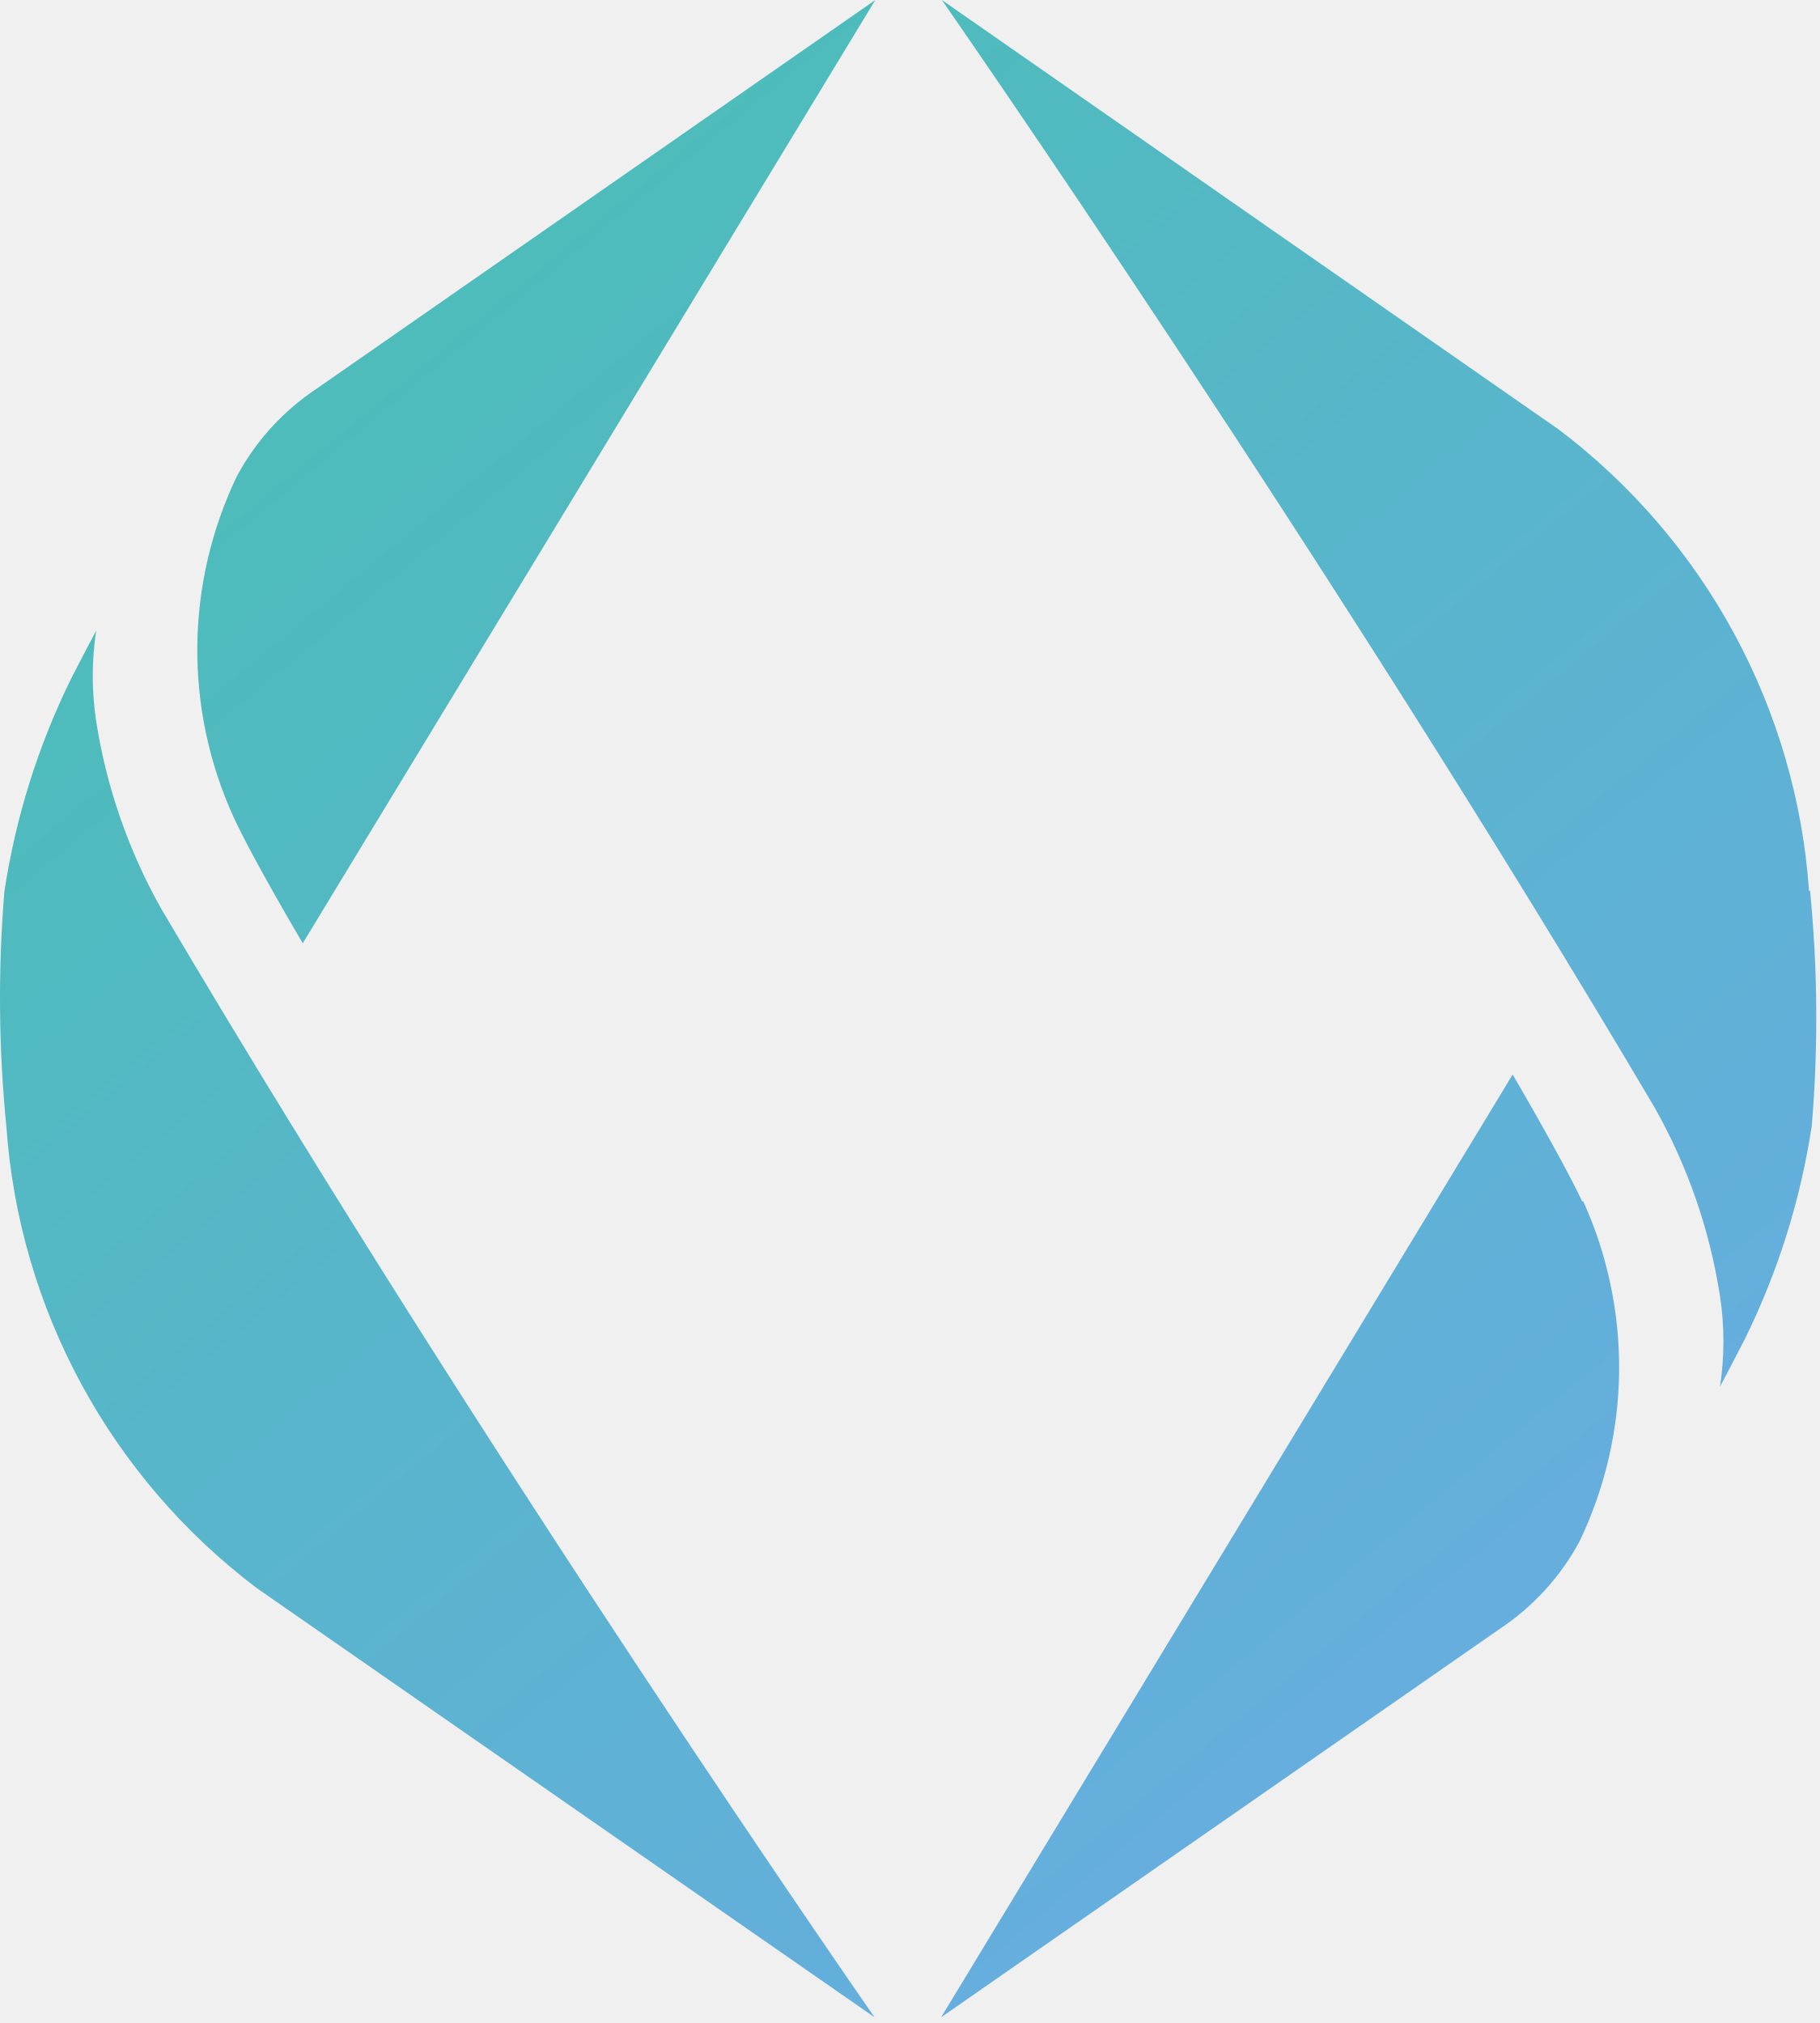
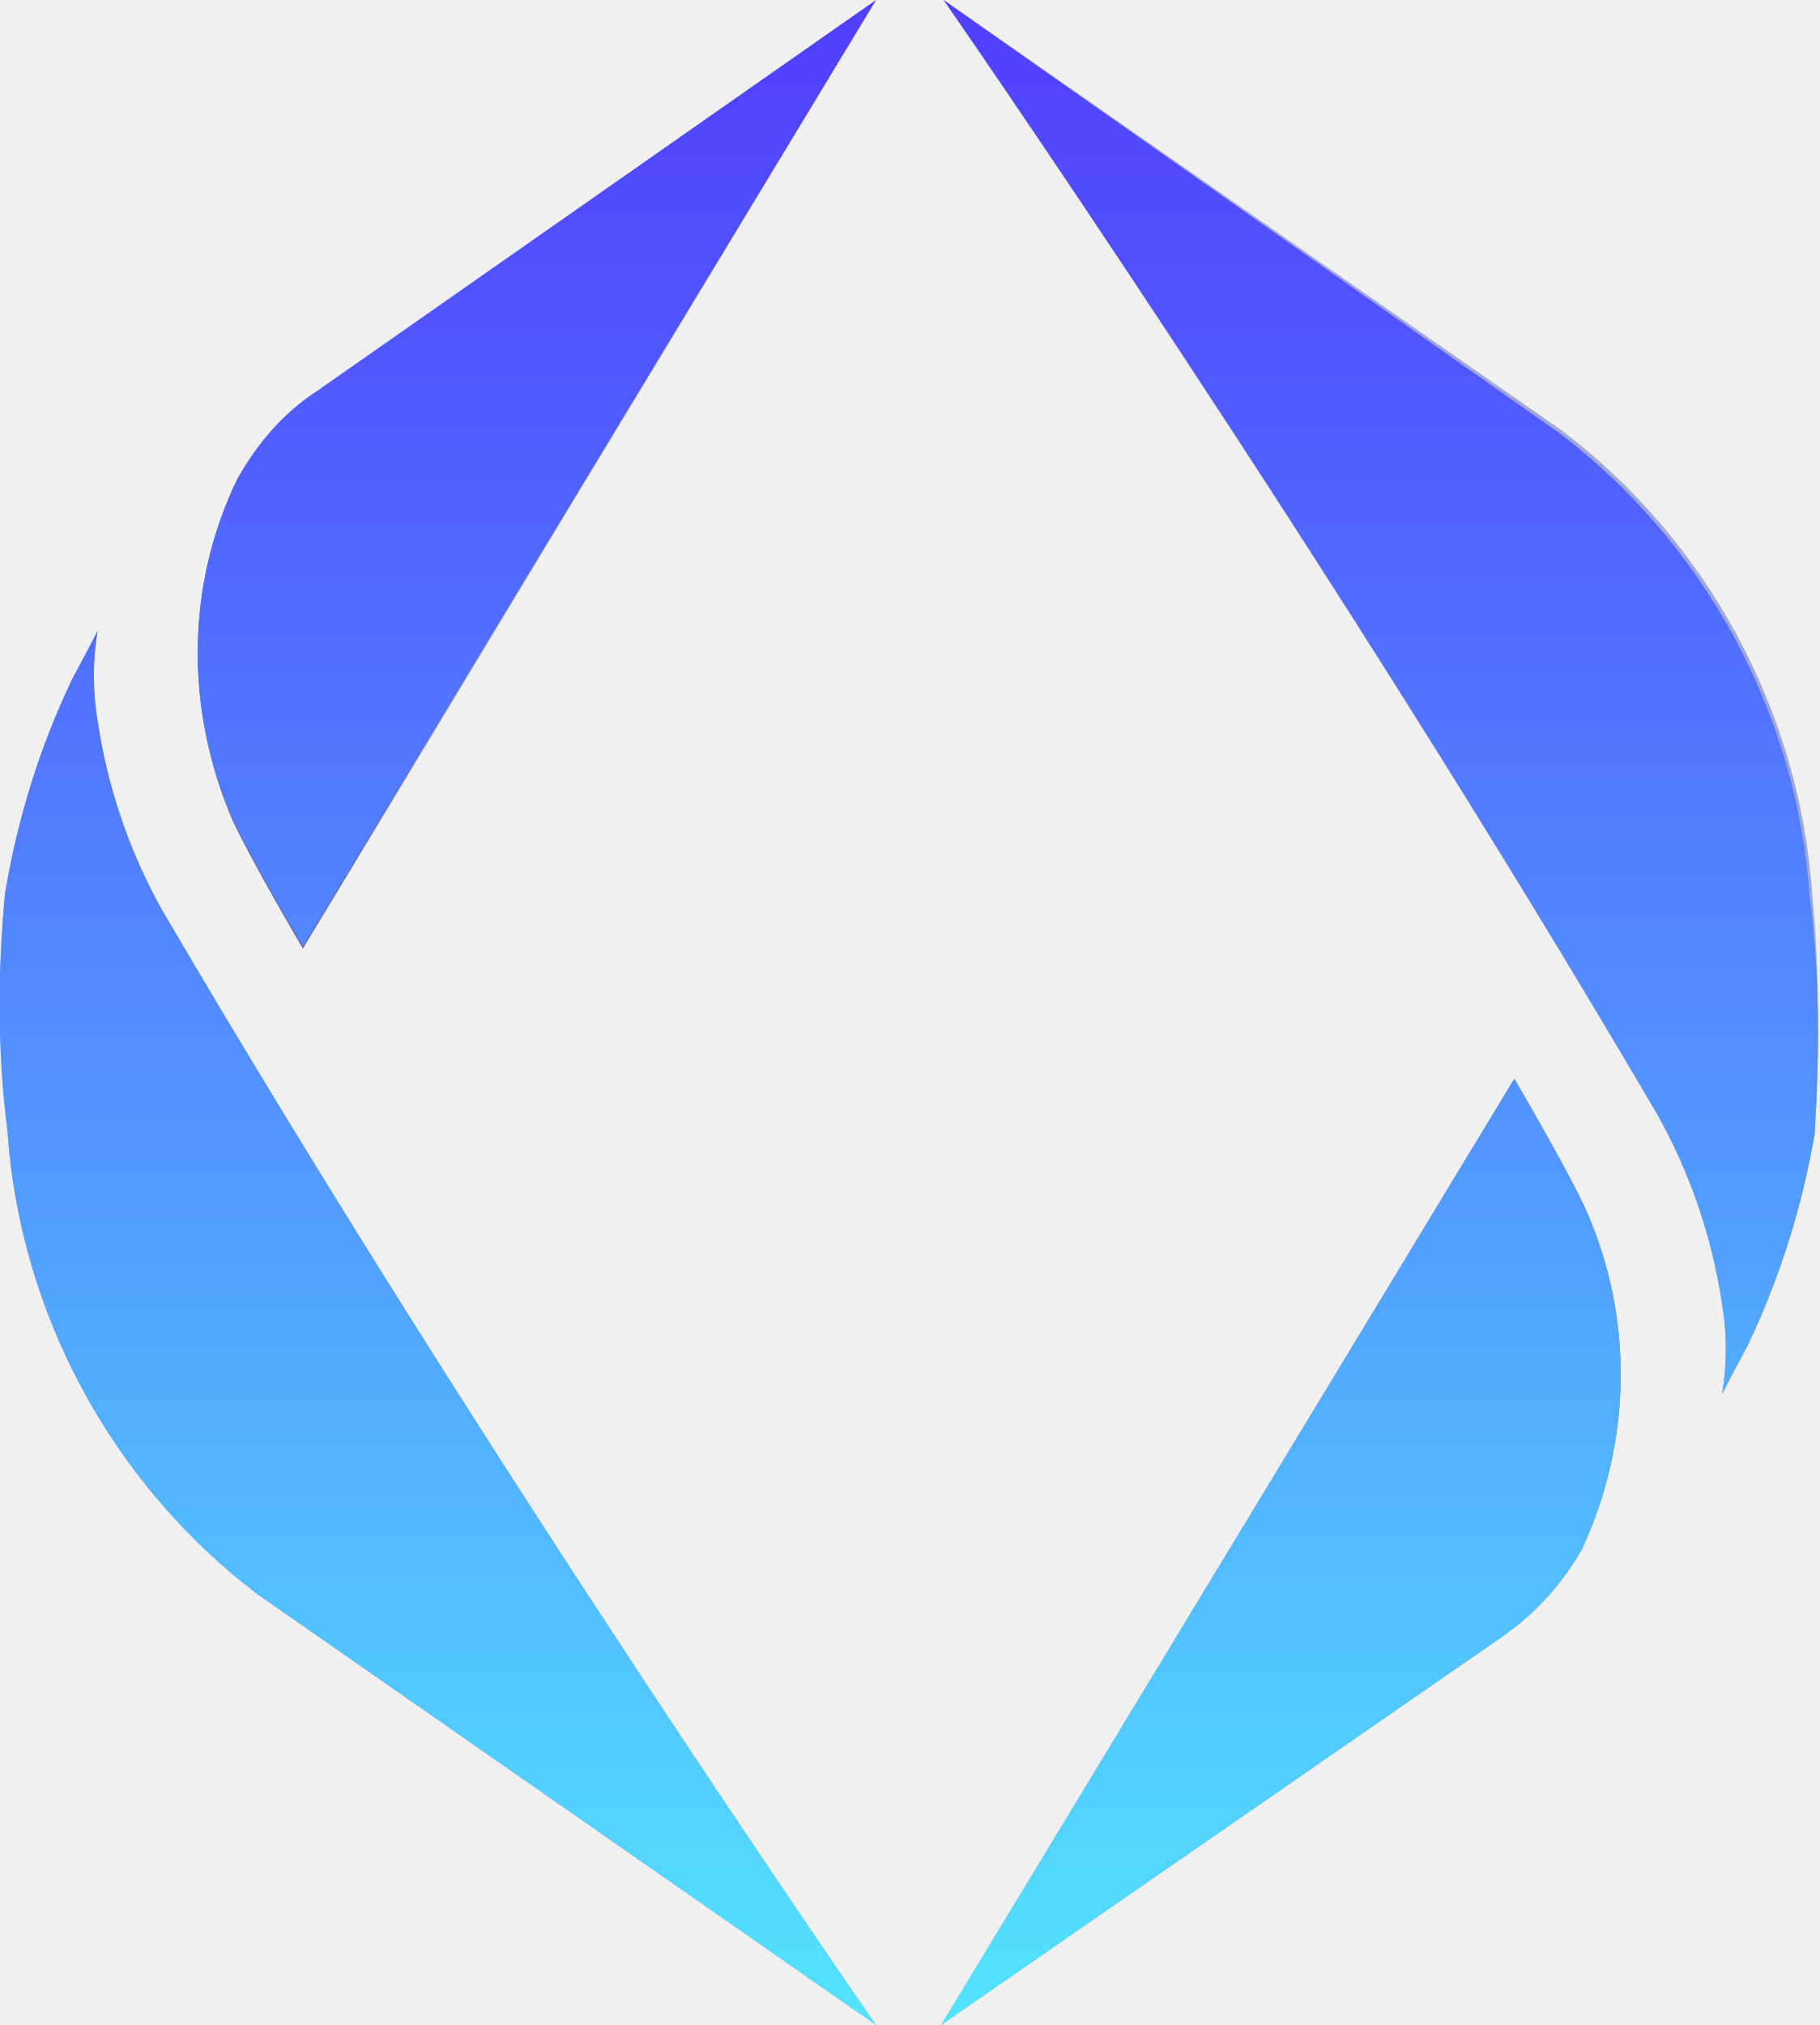
- <svg xmlns="http://www.w3.org/2000/svg" width="295" height="328" viewBox="0 0 295 328" fill="none">
-   <g clip-path="url(#clip0_1206_56)">
-     <path d="M38.423 77.173C41.492 71.476 45.92 66.619 51.319 63.031L141.912 0L49.088 152.931C49.088 152.931 40.978 139.275 37.815 132.365C33.873 123.677 31.885 114.236 31.99 104.702C32.095 95.168 34.291 85.772 38.423 77.173ZM1.034 182.669C2.057 197.294 6.204 211.532 13.197 224.43C20.191 237.329 29.87 248.589 41.586 257.458L141.79 327.075C141.79 327.075 79.097 237.054 26.217 147.477C20.863 138.013 17.264 127.666 15.592 116.931C14.852 112.07 14.852 107.125 15.592 102.264C14.213 104.81 11.537 110.022 11.537 110.022C6.175 120.917 2.523 132.568 0.709 144.568C-0.335 157.252 -0.226 170.004 1.034 182.669ZM256.512 194.79C253.267 187.881 245.238 174.224 245.238 174.224L152.577 327.075L243.17 264.084C248.568 260.496 252.997 255.64 256.066 249.943C260.198 241.343 262.393 231.947 262.499 222.414C262.604 212.88 260.616 203.438 256.674 194.75L256.512 194.79ZM293.292 144.446C292.269 129.822 288.122 115.583 281.129 102.685C274.135 89.787 264.456 78.526 252.74 69.657L152.698 0C152.698 0 215.351 90.021 268.272 179.598C273.611 189.065 277.196 199.412 278.856 210.144C279.596 215.005 279.596 219.95 278.856 224.811C280.235 222.265 282.911 217.053 282.911 217.053C288.273 206.158 291.925 194.507 293.738 182.507C294.796 169.824 294.701 157.072 293.455 144.406L293.292 144.446Z" fill="url(#paint0_linear_1206_56)" />
+ <svg xmlns="http://www.w3.org/2000/svg" version="1.1" id="Layer_1" x="0px" y="0px" viewBox="0 0 72.7 80.9" style="enable-background:new 0 0 72.7 80.9;" xml:space="preserve" class="light">
+   <style type="text/css">
+ 	.st0{fill:url(#SVGID_1_);}
+ 	.st1{fill:#A0A8D4;}
+ 	.st2{fill:url(#SVGID_00000126304071991490873630000002617752381872039852_);}
+ 	.st3{fill:url(#SVGID_00000068669604918486981050000001222478685288558482_);}
+ </style>
+   <g>
+     <g id="Layer_1_00000049216471798175502890000006318023516466656703_">
+       <linearGradient id="SVGID_1_" gradientUnits="userSpaceOnUse" x1="42.042" y1="762.588" x2="12.66" y2="794.44" gradientTransform="matrix(1 0 0 1 -6 -761.64)">
+         <stop offset="0.58" style="stop-color:#A0A8D4" />
+         <stop offset="0.73" style="stop-color:#8791C7" />
+         <stop offset="0.91" style="stop-color:#6470B4" />
+       </linearGradient>
+       <path class="st0" d="M9.3,32.8c0.8,1.7,2.8,5.1,2.8,5.1L35,0L12.7,15.6c-1.3,0.9-2.4,2.1-3.2,3.5C7.4,23.4,7.4,28.4,9.3,32.8z" />
+       <path class="st1" d="M0.3,45.2c0.5,7.3,4.2,14.1,10,18.5L35,80.9c0,0-15.5-22.3-28.5-44.5c-1.3-2.3-2.2-4.9-2.6-7.6    c-0.2-1.2-0.2-2.4,0-3.6c-0.3,0.6-1,1.9-1,1.9c-1.3,2.7-2.2,5.6-2.7,8.6C-0.1,38.9-0.1,42.1,0.3,45.2z" />
+       <linearGradient id="SVGID_00000041290057621389763610000007807030157455862694_" gradientUnits="userSpaceOnUse" x1="42.659" y1="841.659" x2="72.029" y2="809.829" gradientTransform="matrix(1 0 0 1 -6 -761.64)">
+         <stop offset="0.58" style="stop-color:#A0A8D4" />
+         <stop offset="0.73" style="stop-color:#8791C7" />
+         <stop offset="0.91" style="stop-color:#6470B4" />
+       </linearGradient>
+       <path style="fill:url(#SVGID_00000041290057621389763610000007807030157455862694_);" d="M63.3,48.2c-0.8-1.7-2.8-5.1-2.8-5.1    L37.6,80.9L60,65.4c1.3-0.9,2.4-2.1,3.2-3.5C65.2,57.6,65.3,52.6,63.3,48.2z" />
+       <path class="st1" d="M72.4,35.7c-0.5-7.3-4.2-14.1-10-18.5L37.7,0c0,0,15.5,22.3,28.5,44.5c1.3,2.3,2.2,4.9,2.6,7.6    c0.2,1.2,0.2,2.4,0,3.6c0.3-0.6,1-1.9,1-1.9c1.3-2.7,2.2-5.6,2.7-8.5C72.7,42,72.7,38.9,72.4,35.7z" />
+       <linearGradient id="SVGID_00000083789650806173036420000010692886349605777067_" gradientUnits="userSpaceOnUse" x1="42.323" y1="761.24" x2="42.323" y2="842.84" gradientTransform="matrix(1 0 0 1 -6 -761.64)">
+         <stop offset="0" style="stop-color:#513EFF" />
+         <stop offset="0.18" style="stop-color:#5157FF" />
+         <stop offset="0.57" style="stop-color:#5298FF" />
+         <stop offset="1" style="stop-color:#52E5FF" />
+       </linearGradient>
+       <path style="fill:url(#SVGID_00000083789650806173036420000010692886349605777067_);" d="M9.5,19.1c0.8-1.4,1.8-2.6,3.2-3.5L35,0    L12.1,37.8c0,0-2-3.4-2.8-5.1C7.4,28.4,7.4,23.4,9.5,19.1z M0.3,45.2c0.5,7.3,4.2,14.1,10,18.5L35,80.9c0,0-15.5-22.3-28.5-44.5    c-1.3-2.3-2.2-4.9-2.6-7.6c-0.2-1.2-0.2-2.4,0-3.6c-0.3,0.6-1,1.9-1,1.9c-1.3,2.7-2.2,5.6-2.7,8.6C-0.1,38.9-0.1,42.1,0.3,45.2z     M63.3,48.2c-0.8-1.7-2.8-5.1-2.8-5.1L37.6,80.9L60,65.4c1.3-0.9,2.4-2.1,3.2-3.5C65.2,57.6,65.3,52.6,63.3,48.2L63.3,48.2z     M72.3,35.8c-0.5-7.3-4.2-14.1-10-18.5L37.7,0c0,0,15.5,22.3,28.5,44.5c1.3,2.3,2.2,4.9,2.6,7.6c0.2,1.2,0.2,2.4,0,3.6    c0.3-0.6,1-1.9,1-1.9c1.3-2.7,2.2-5.6,2.7-8.5C72.7,42,72.7,38.9,72.3,35.8L72.3,35.8z" />
+     </g>
  </g>
-   <defs>
-     <linearGradient id="paint0_linear_1206_56" x1="272.97" y1="433.701" x2="-74.667" y2="13.709" gradientUnits="userSpaceOnUse">
-       <stop stop-color="#73A6F2" />
-       <stop offset="1" stop-color="#42C2AB" />
-     </linearGradient>
-     <clipPath id="clip0_1206_56">
-       <rect width="295" height="328" fill="white" />
-     </clipPath>
-   </defs>
</svg>
